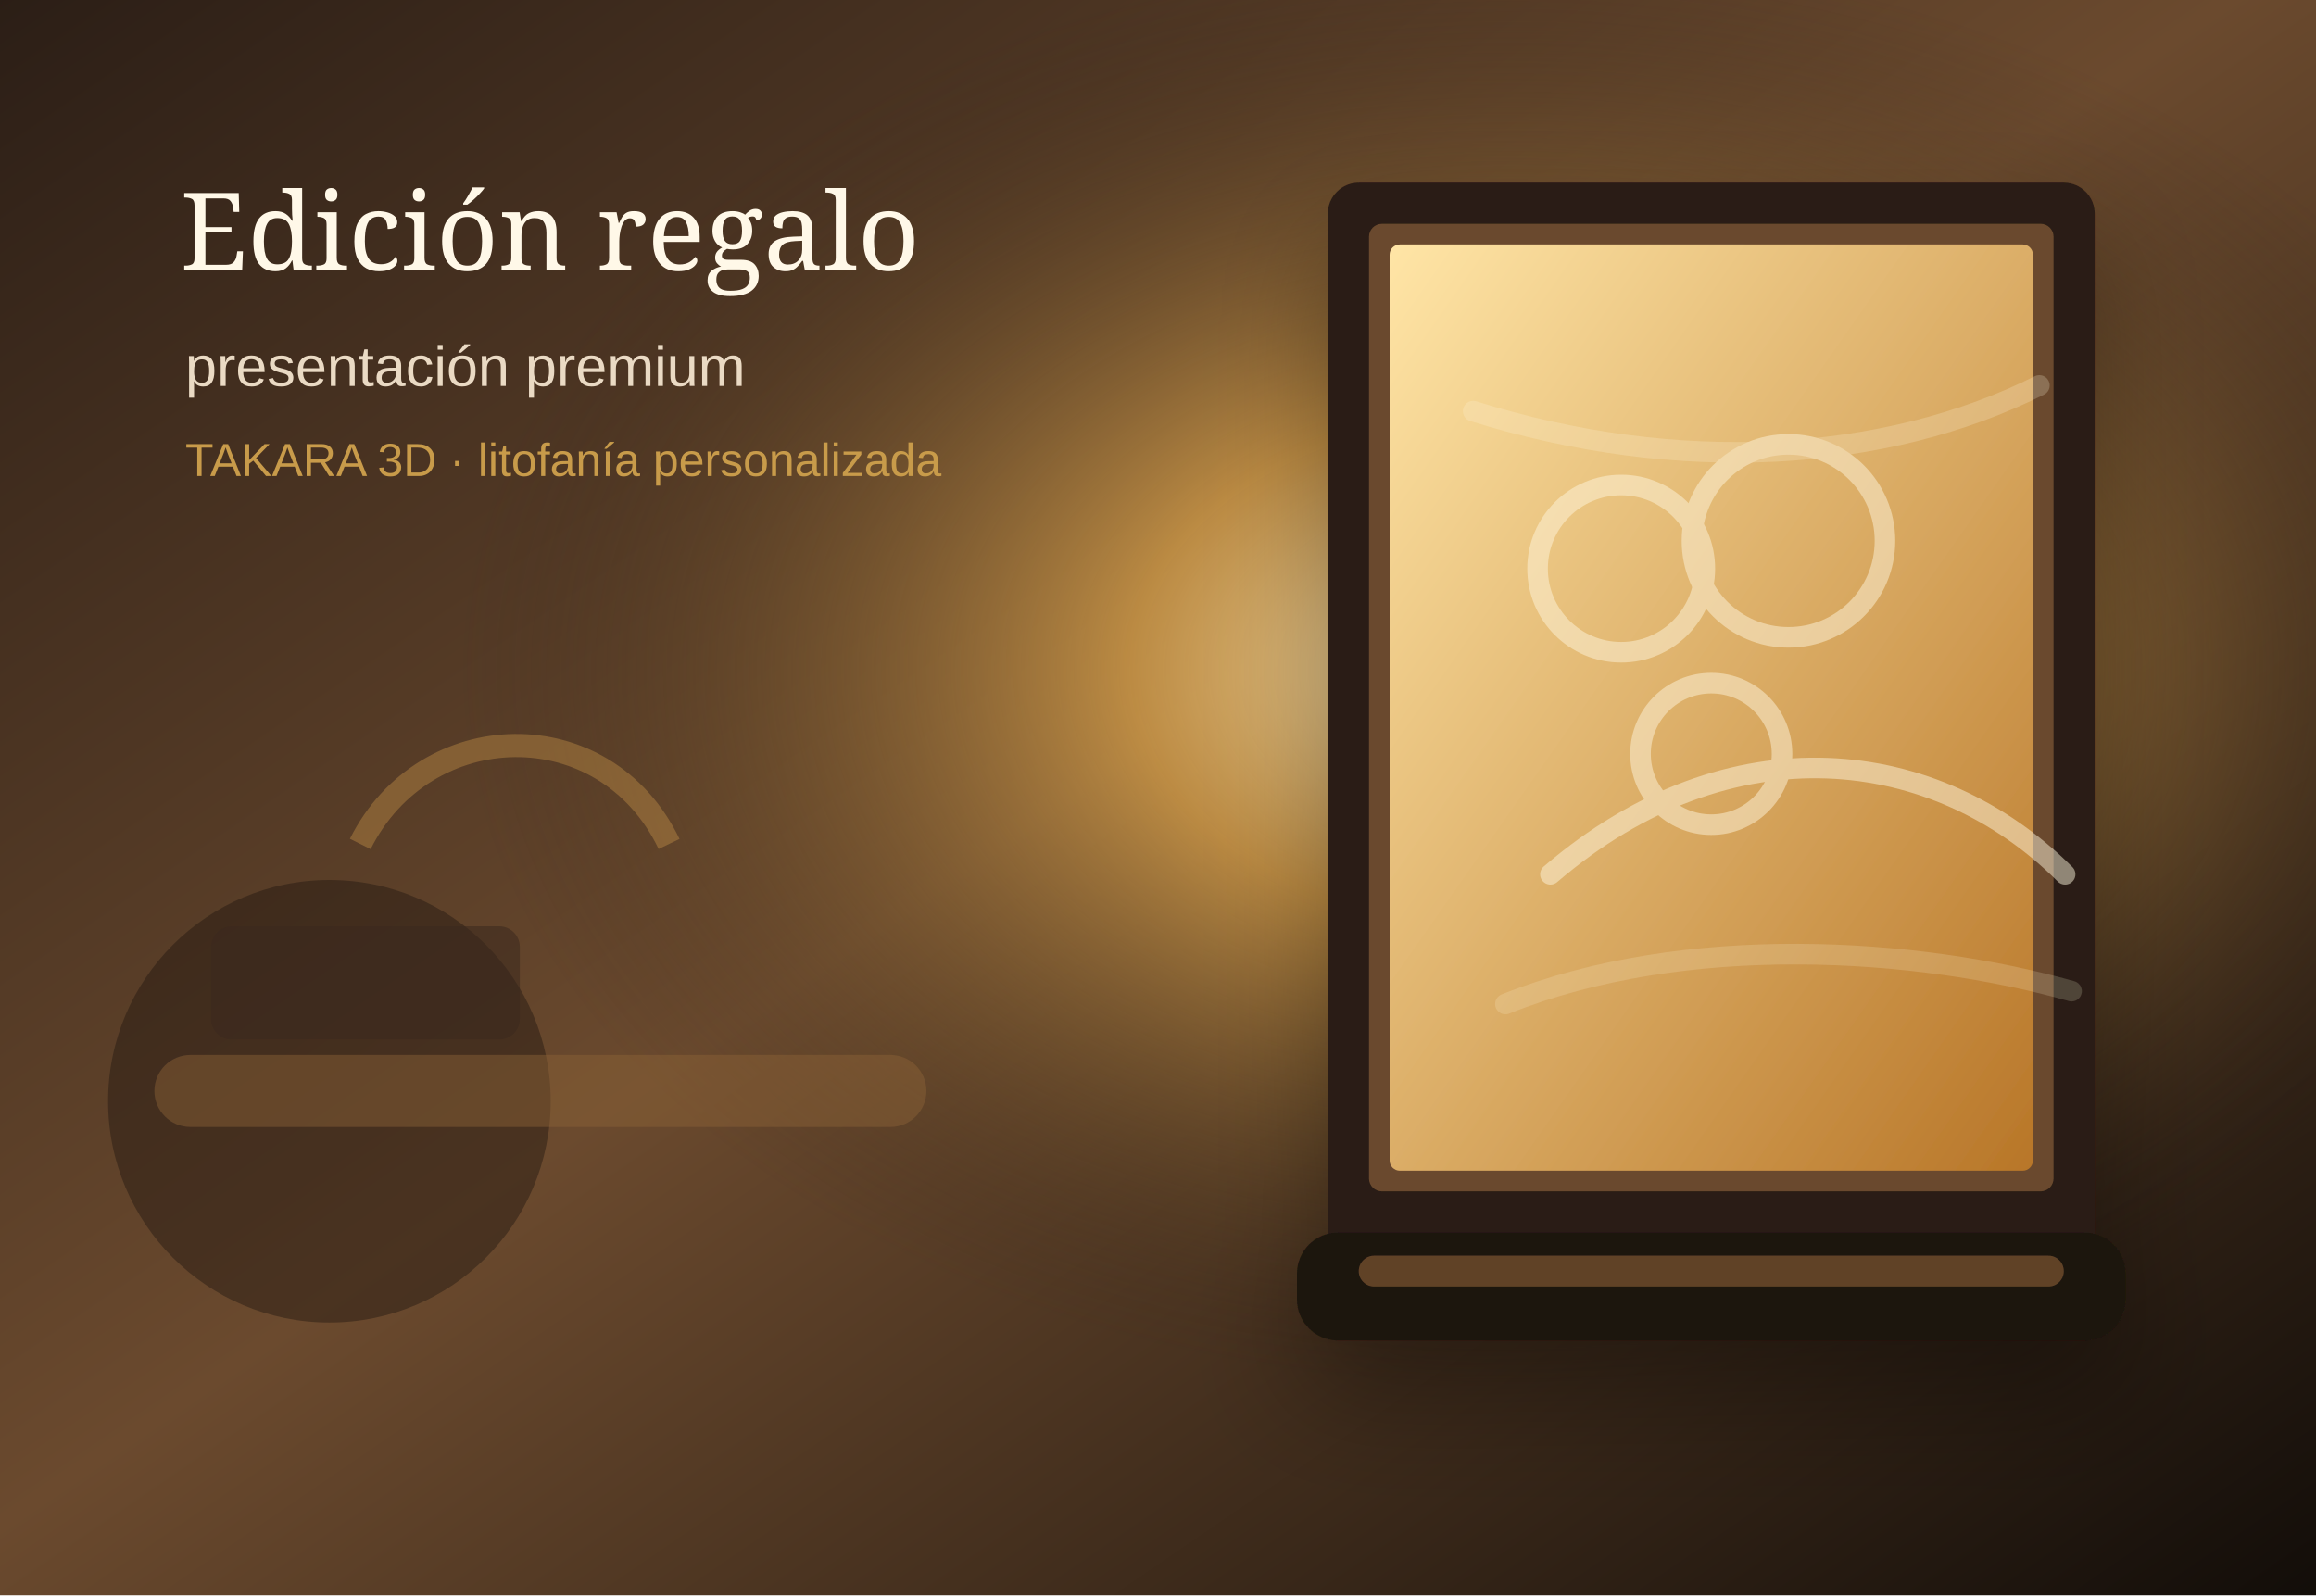
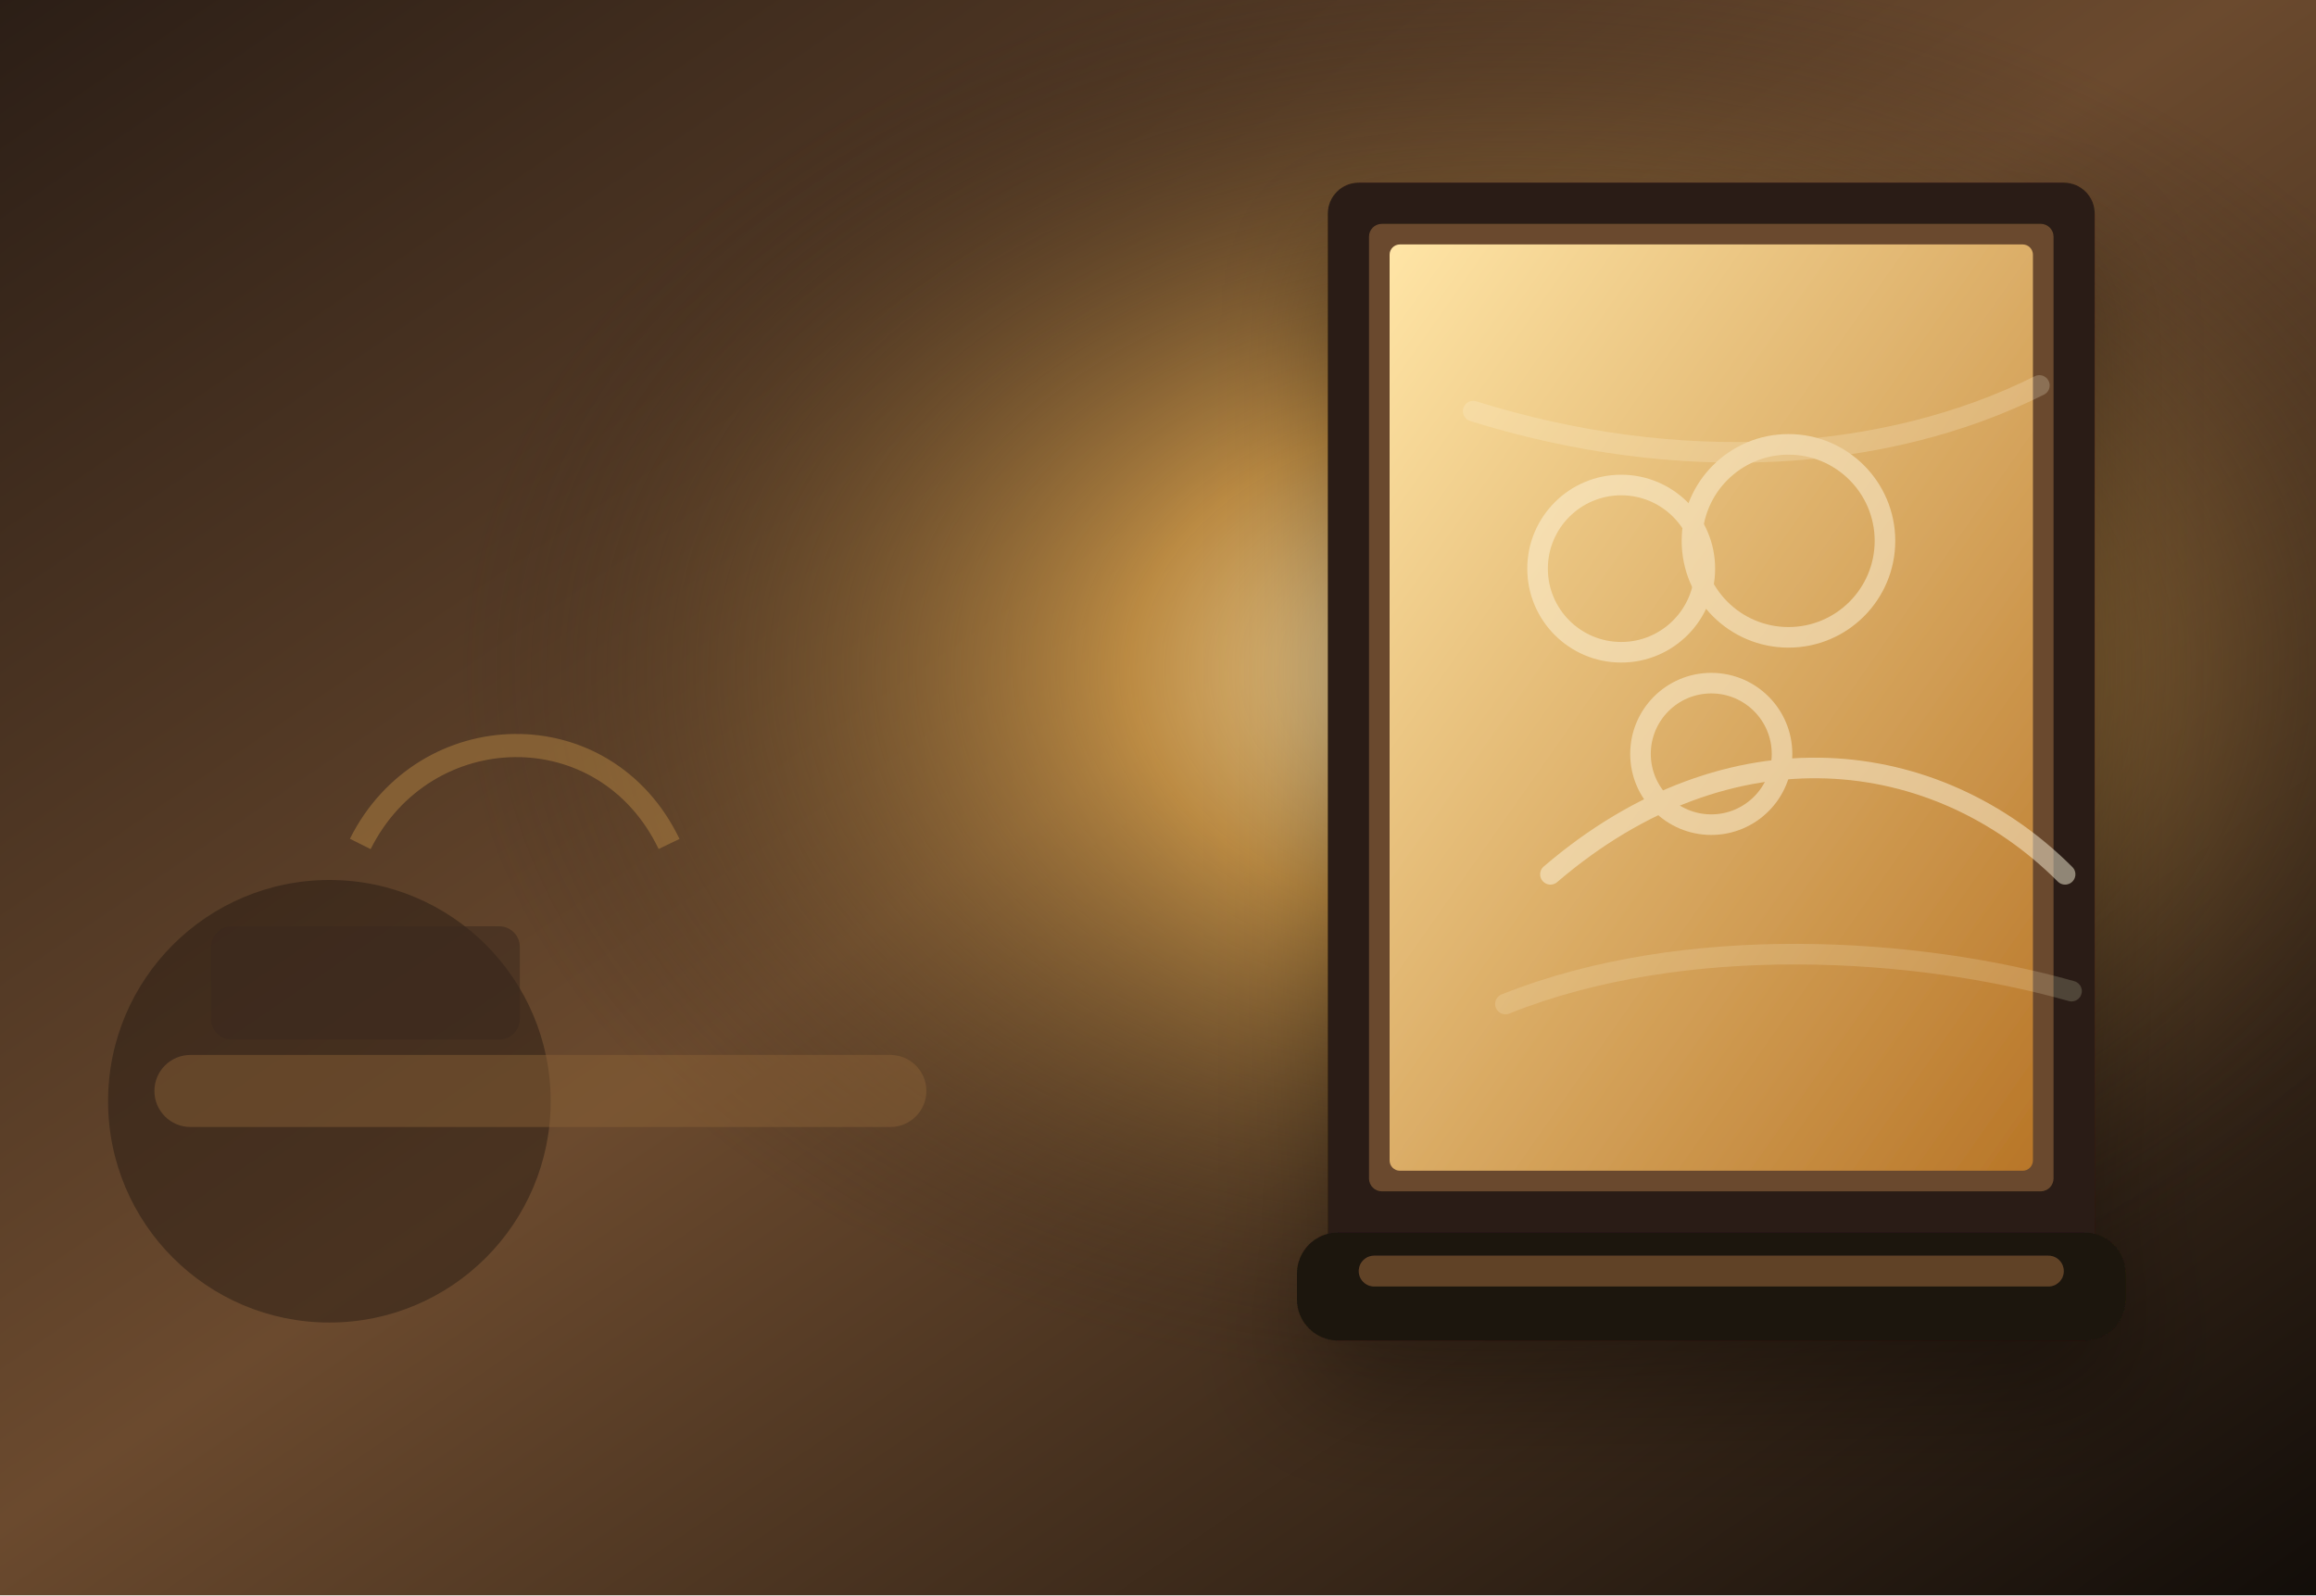
<svg xmlns="http://www.w3.org/2000/svg" viewBox="0 0 900 620" role="img" aria-label="Edición regalo">
  <defs>
    <linearGradient id="bg" x1="0" y1="0" x2="1" y2="1">
      <stop offset="0" stop-color="#2b1e16" />
      <stop offset="0.48" stop-color="#6b4a2e" />
      <stop offset="1" stop-color="#120d09" />
    </linearGradient>
    <radialGradient id="glow" cx="65%" cy="42%" r="45%">
      <stop offset="0" stop-color="#fff1c5" stop-opacity="1" />
      <stop offset="0.36" stop-color="#e0a84d" stop-opacity=".70" />
      <stop offset="1" stop-color="#2b1e16" stop-opacity="0" />
    </radialGradient>
    <linearGradient id="plate" x1="0" y1="0" x2="1" y2="1">
      <stop offset="0" stop-color="#ffe5a6" />
      <stop offset="1" stop-color="#b87628" />
    </linearGradient>
    <filter id="shadow" x="-20%" y="-20%" width="140%" height="150%">
      <feDropShadow dx="0" dy="22" stdDeviation="22" flood-color="#000" flood-opacity=".35" />
    </filter>
  </defs>
  <rect width="900" height="620" fill="url(#bg)" />
  <rect width="900" height="620" fill="url(#glow)" />
  <circle cx="128" cy="428" r="86" fill="#211710" opacity=".45" />
  <rect x="60" y="410" width="300" height="28" rx="14" fill="#8b6237" opacity=".46" />
  <rect x="82" y="360" width="120" height="44" rx="8" fill="#3a281d" opacity=".55" />
  <path d="M140 328c25-50 95-52 120 0" fill="none" stroke="#bb8a44" stroke-width="9" opacity=".45" />
  <g filter="url(#shadow)">
    <rect x="516" y="71" width="298" height="430" rx="12" fill="#2b1e16" />
    <rect x="532" y="87" width="266" height="376" rx="5" fill="#6b4a2e" />
    <rect x="540" y="95" width="250" height="360" rx="4" fill="url(#plate)" />
    <g opacity=".48" stroke="#fff7df" stroke-width="8" stroke-linecap="round" fill="none">
      <circle cx="630.0" cy="221.0" r="32.5" />
      <circle cx="695.0" cy="210.2" r="37.5" />
      <circle cx="665.0" cy="293.0" r="27.5" />
      <path d="M602.5 339.8c70-60 150-50 200 0" />
      <path d="M572.5 159.8c80 25 160 20 220-10" opacity=".45" />
      <path d="M585.0 390.2c70-28 160-22 220-5" opacity=".36" />
    </g>
    <rect x="504" y="479" width="322" height="42" rx="16" fill="#1d140f" />
    <rect x="528" y="488" width="274" height="12" rx="6" fill="#8c6236" opacity=".6" />
  </g>
-   <text x="70" y="105" font-family="Georgia, serif" font-size="42" fill="#fff8e8">Edición regalo</text>
-   <text x="72" y="150" font-family="Arial, sans-serif" font-size="22" fill="#eadac4">presentación premium</text>
-   <text x="72" y="185" font-family="Arial, sans-serif" font-size="18" fill="#c89b4a">TAKARA 3D · litofanía personalizada</text>
</svg>
